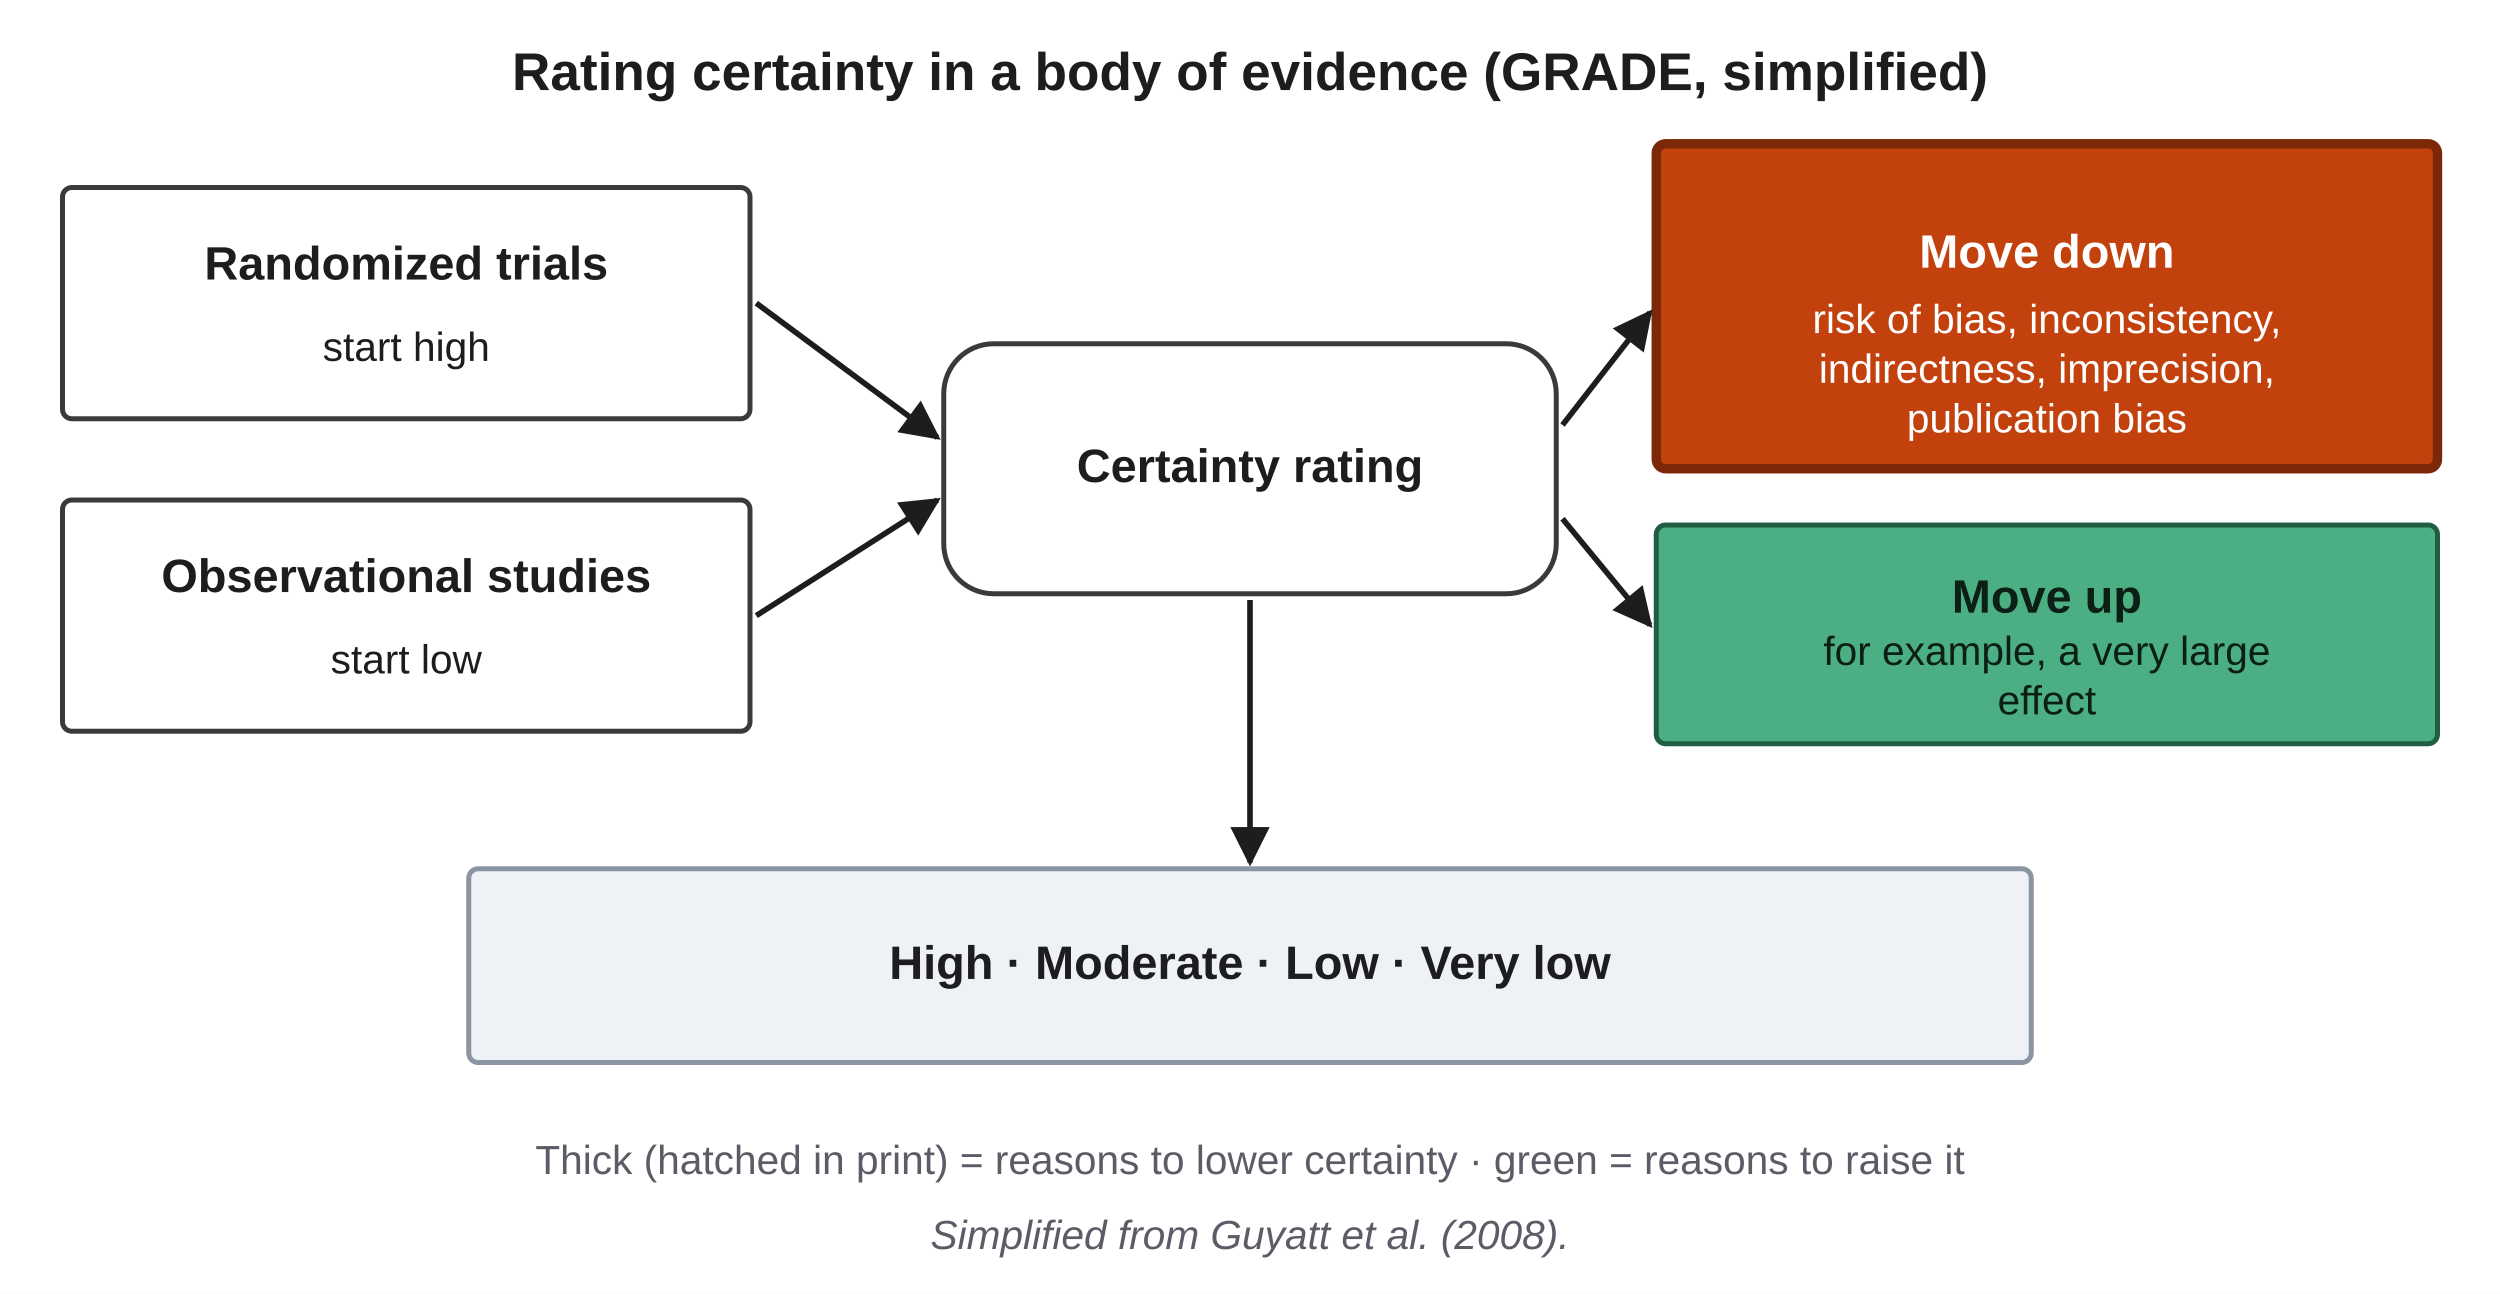
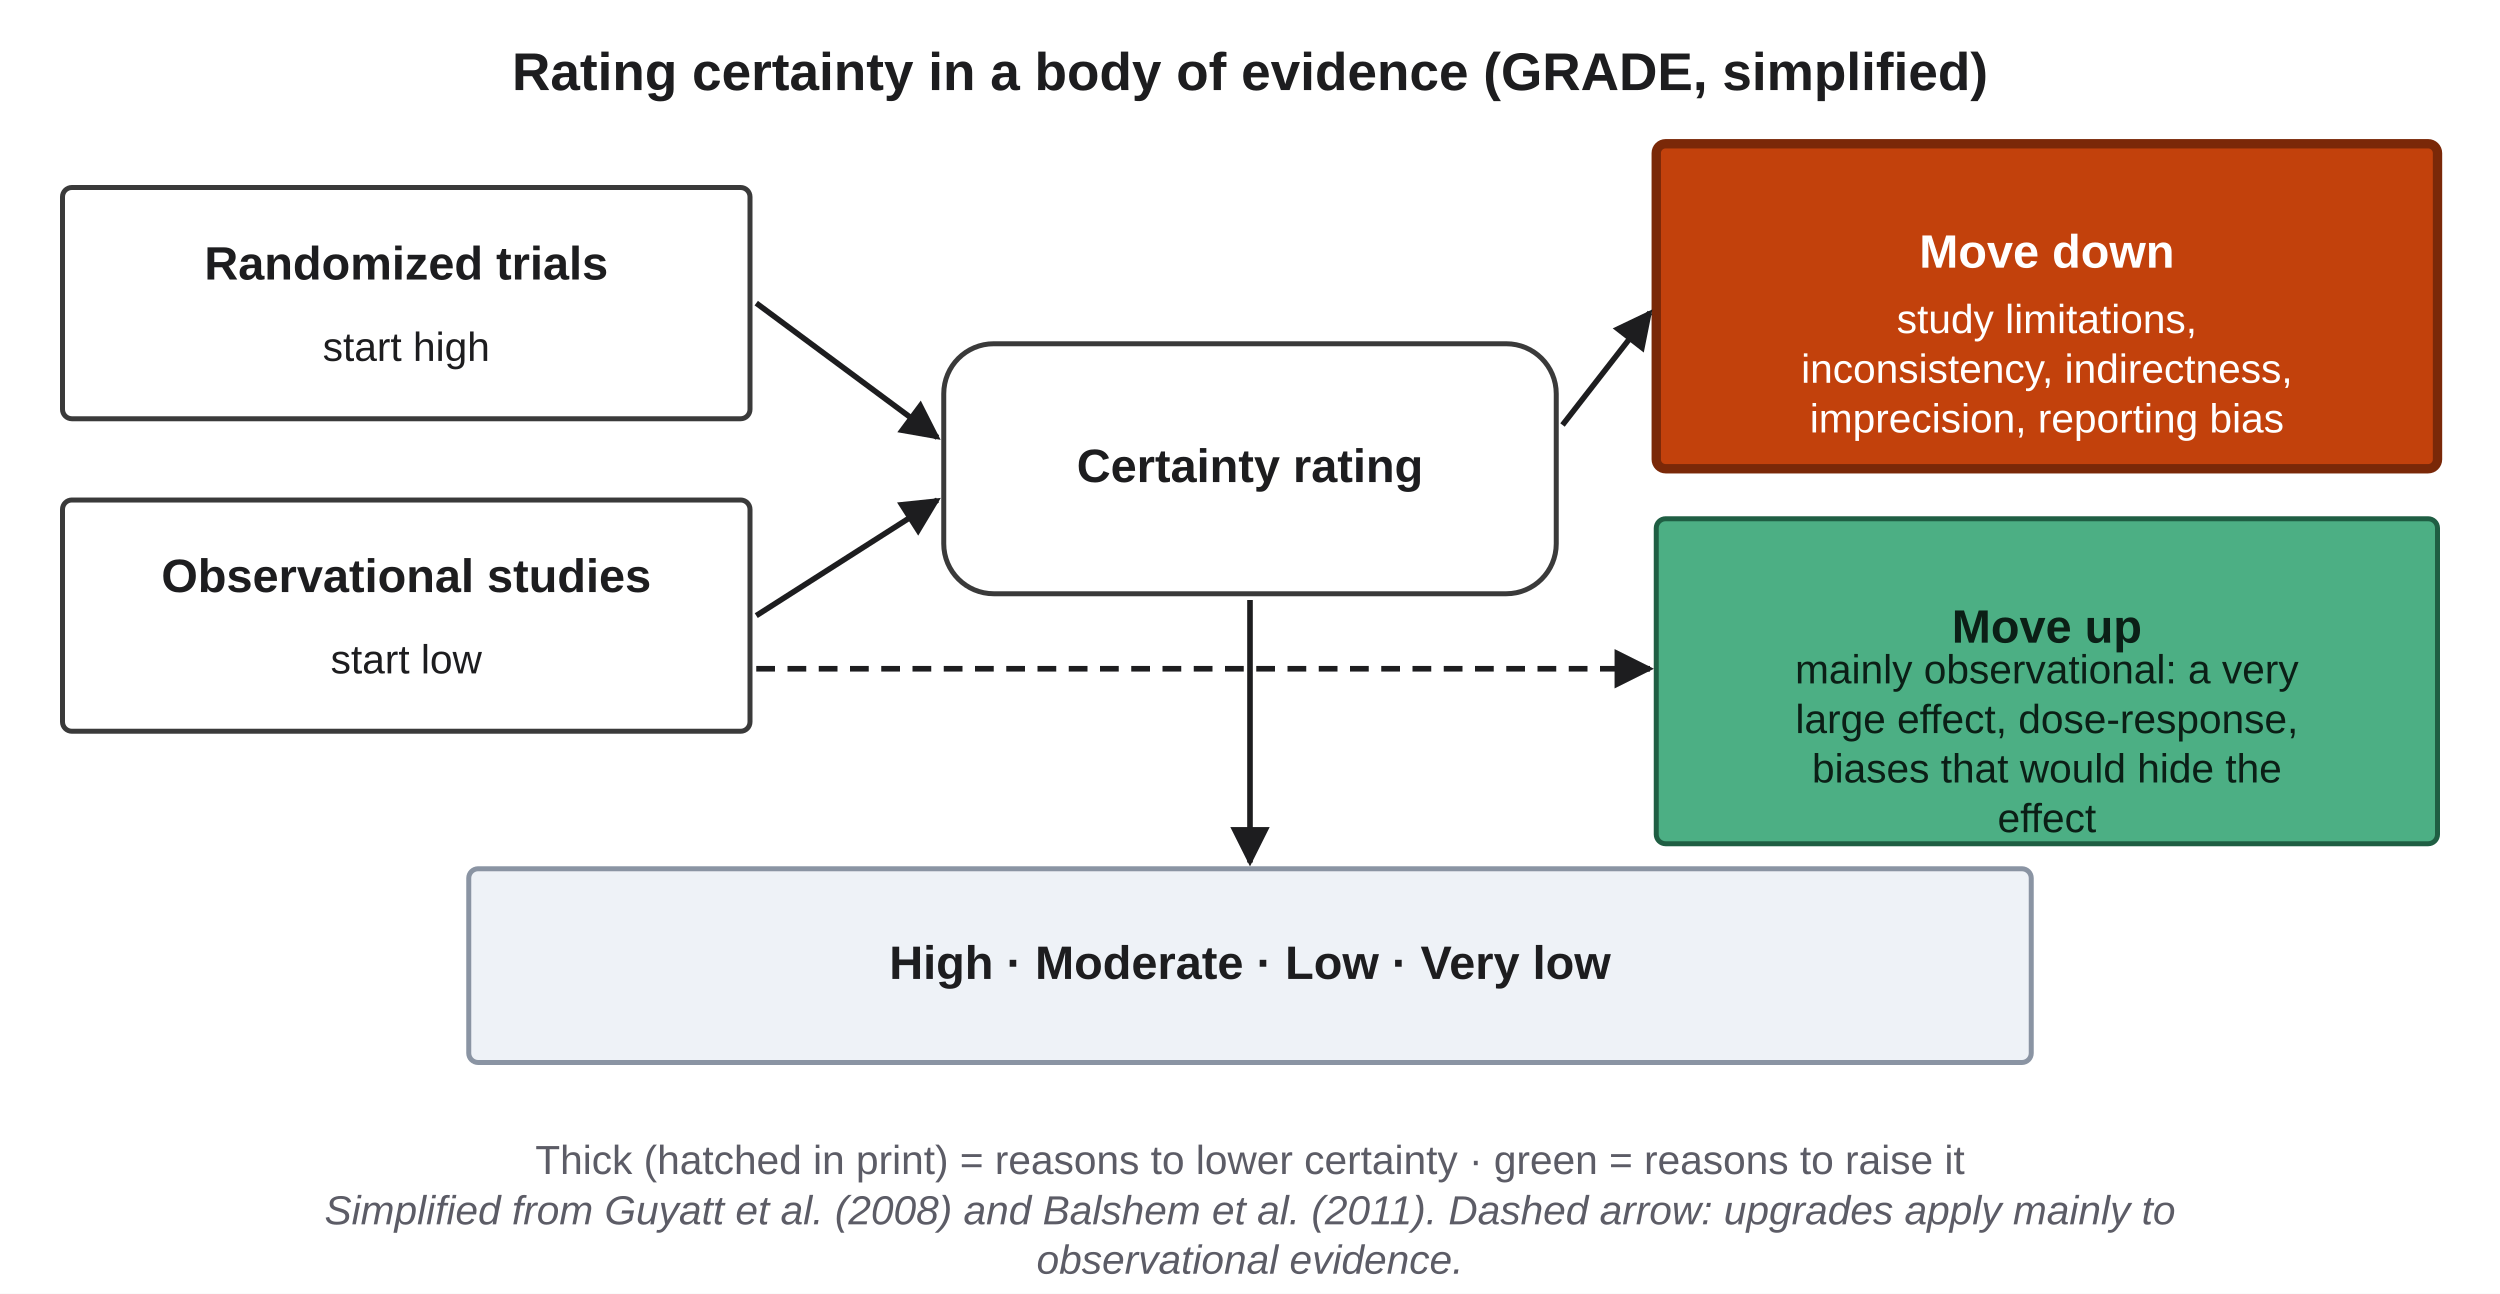
<svg xmlns="http://www.w3.org/2000/svg" viewBox="0 0 800 414" width="800" height="414" role="img" font-family="'Source Sans 3', 'Source Sans Pro', 'Helvetica Neue', Arial, sans-serif">
  <defs>
    <marker id="arrow-color" viewBox="0 0 10 10" refX="9" refY="5" markerWidth="7" markerHeight="7" orient="auto-start-reverse">
      <path d="M0,0 L10,5 L0,10 z" fill="#1D1D1F" />
    </marker>
    <pattern id="hatch" patternUnits="userSpaceOnUse" width="8" height="8" patternTransform="rotate(45)">
      <rect width="8" height="8" fill="#FFFFFF" />
      <line x1="0" y1="0" x2="0" y2="8" stroke="#9A9A9A" stroke-width="1.3" />
    </pattern>
    <pattern id="dots" patternUnits="userSpaceOnUse" width="7" height="7">
      <rect width="7" height="7" fill="#FFFFFF" />
      <circle cx="3.5" cy="3.5" r="1.2" fill="#000" />
    </pattern>
  </defs>
  <rect width="800" height="414" fill="#FFFFFF" />
  <text x="400.0" y="24.0" font-size="17" font-weight="700" text-anchor="middle" dominant-baseline="middle" fill="#1D1D1F" style="">Rating certainty in a body of evidence (GRADE, simplified)</text>
  <rect x="20" y="60" width="220" height="74" rx="3" fill="#FFFFFF" stroke="#3A3A3A" stroke-width="1.6" />
  <text x="130.0" y="85.2" font-size="15" font-weight="600" text-anchor="middle" dominant-baseline="middle" fill="#1D1D1F" style="">Randomized trials</text>
  <text x="130.0" y="111.8" font-size="13" font-weight="normal" text-anchor="middle" dominant-baseline="middle" fill="#1D1D1F" style="">start high</text>
  <rect x="20" y="160" width="220" height="74" rx="3" fill="#FFFFFF" stroke="#3A3A3A" stroke-width="1.6" />
  <text x="130.0" y="185.2" font-size="15" font-weight="600" text-anchor="middle" dominant-baseline="middle" fill="#1D1D1F" style="">Observational studies</text>
  <text x="130.0" y="211.8" font-size="13" font-weight="normal" text-anchor="middle" dominant-baseline="middle" fill="#1D1D1F" style="">start low</text>
  <path d="M242.0,97.0 L300.0,140.0" fill="none" stroke="#1D1D1F" stroke-width="1.8" marker-end="url(#arrow-color)" />
  <path d="M242.0,197.0 L300.0,160.0" fill="none" stroke="#1D1D1F" stroke-width="1.8" marker-end="url(#arrow-color)" />
  <rect x="302" y="110" width="196" height="80" rx="16" fill="#FFFFFF" stroke="#3A3A3A" stroke-width="1.6" />
  <text x="400.0" y="150.0" font-size="15" font-weight="600" text-anchor="middle" dominant-baseline="middle" fill="#1D1D1F" style="">Certainty rating</text>
  <rect x="530" y="46" width="250" height="104" rx="3" fill="#C2410C" stroke="#7A2808" stroke-width="3" />
  <text x="655.0" y="81.4" font-size="15" font-weight="600" text-anchor="middle" dominant-baseline="middle" fill="#FFFFFF" style="">Move down</text>
-   <text x="655.0" y="102.9" font-size="13" font-weight="normal" text-anchor="middle" dominant-baseline="middle" fill="#FFFFFF" style="">risk of bias, inconsistency,</text>
-   <text x="655.0" y="118.8" font-size="13" font-weight="normal" text-anchor="middle" dominant-baseline="middle" fill="#FFFFFF" style="">indirectness, imprecision,</text>
-   <text x="655.0" y="134.7" font-size="13" font-weight="normal" text-anchor="middle" dominant-baseline="middle" fill="#FFFFFF" style="">publication bias</text>
-   <rect x="530" y="168" width="250" height="70" rx="3" fill="#4CAF84" stroke="#1F5E43" stroke-width="1.6" />
-   <text x="655.0" y="191.8" font-size="15" font-weight="600" text-anchor="middle" dominant-baseline="middle" fill="#0B1F16" style="">Move up</text>
-   <text x="655.0" y="209.1" font-size="13" font-weight="normal" text-anchor="middle" dominant-baseline="middle" fill="#0B1F16" style="">for example, a very large</text>
-   <text x="655.0" y="224.9" font-size="13" font-weight="normal" text-anchor="middle" dominant-baseline="middle" fill="#0B1F16" style="">effect</text>
+   <text x="655.0" y="102.9" font-size="13" font-weight="normal" text-anchor="middle" dominant-baseline="middle" fill="#FFFFFF" style="">study limitations,</text>
+   <text x="655.0" y="118.8" font-size="13" font-weight="normal" text-anchor="middle" dominant-baseline="middle" fill="#FFFFFF" style="">inconsistency, indirectness,</text>
+   <text x="655.0" y="134.7" font-size="13" font-weight="normal" text-anchor="middle" dominant-baseline="middle" fill="#FFFFFF" style="">imprecision, reporting bias</text>
+   <rect x="530" y="166" width="250" height="104" rx="3" fill="#4CAF84" stroke="#1F5E43" stroke-width="1.6" />
+   <text x="655.0" y="201.4" font-size="15" font-weight="600" text-anchor="middle" dominant-baseline="middle" fill="#0B1F16" style="">Move up</text>
+   <text x="655.0" y="215.0" font-size="13" font-weight="normal" text-anchor="middle" dominant-baseline="middle" fill="#0B1F16" style="">mainly observational: a very</text>
+   <text x="655.0" y="230.9" font-size="13" font-weight="normal" text-anchor="middle" dominant-baseline="middle" fill="#0B1F16" style="">large effect, dose-response,</text>
+   <text x="655.0" y="246.7" font-size="13" font-weight="normal" text-anchor="middle" dominant-baseline="middle" fill="#0B1F16" style="">biases that would hide the</text>
+   <text x="655.0" y="262.6" font-size="13" font-weight="normal" text-anchor="middle" dominant-baseline="middle" fill="#0B1F16" style="">effect</text>
  <path d="M500.0,136.0 L528.0,100.0" fill="none" stroke="#1D1D1F" stroke-width="1.8" marker-end="url(#arrow-color)" />
-   <path d="M500.0,166.0 L528.0,200.0" fill="none" stroke="#1D1D1F" stroke-width="1.8" marker-end="url(#arrow-color)" />
+   <path d="M242.0,214.0 L528.0,214.0" fill="none" stroke="#1D1D1F" stroke-width="1.8" stroke-dasharray="6 4" marker-end="url(#arrow-color)" />
  <path d="M400.0,192.0 L400.0,276.0" fill="none" stroke="#1D1D1F" stroke-width="1.8" marker-end="url(#arrow-color)" />
  <rect x="150" y="278" width="500" height="62" rx="3" fill="#EEF2F7" stroke="#8A94A3" stroke-width="1.6" />
  <text x="400.0" y="309.0" font-size="15" font-weight="600" text-anchor="middle" dominant-baseline="middle" fill="#1D1D1F" style="">High · Moderate · Low · Very low</text>
  <text x="400.0" y="372.0" font-size="13" font-weight="normal" text-anchor="middle" dominant-baseline="middle" fill="#5C5C66" style="">Thick (hatched in print) = reasons to lower certainty · green = reasons to raise it</text>
-   <text x="400.0" y="396.0" font-size="13" font-weight="normal" text-anchor="middle" dominant-baseline="middle" fill="#5C5C66" style="font-style:italic;">Simplified from Guyatt et al. (2008).</text>
+   <text x="400.0" y="388.1" font-size="13" font-weight="normal" text-anchor="middle" dominant-baseline="middle" fill="#5C5C66" style="font-style:italic;">Simplified from Guyatt et al. (2008) and Balshem et al. (2011). Dashed arrow: upgrades apply mainly to</text>
+   <text x="400.0" y="403.9" font-size="13" font-weight="normal" text-anchor="middle" dominant-baseline="middle" fill="#5C5C66" style="font-style:italic;">observational evidence.</text>
</svg>
